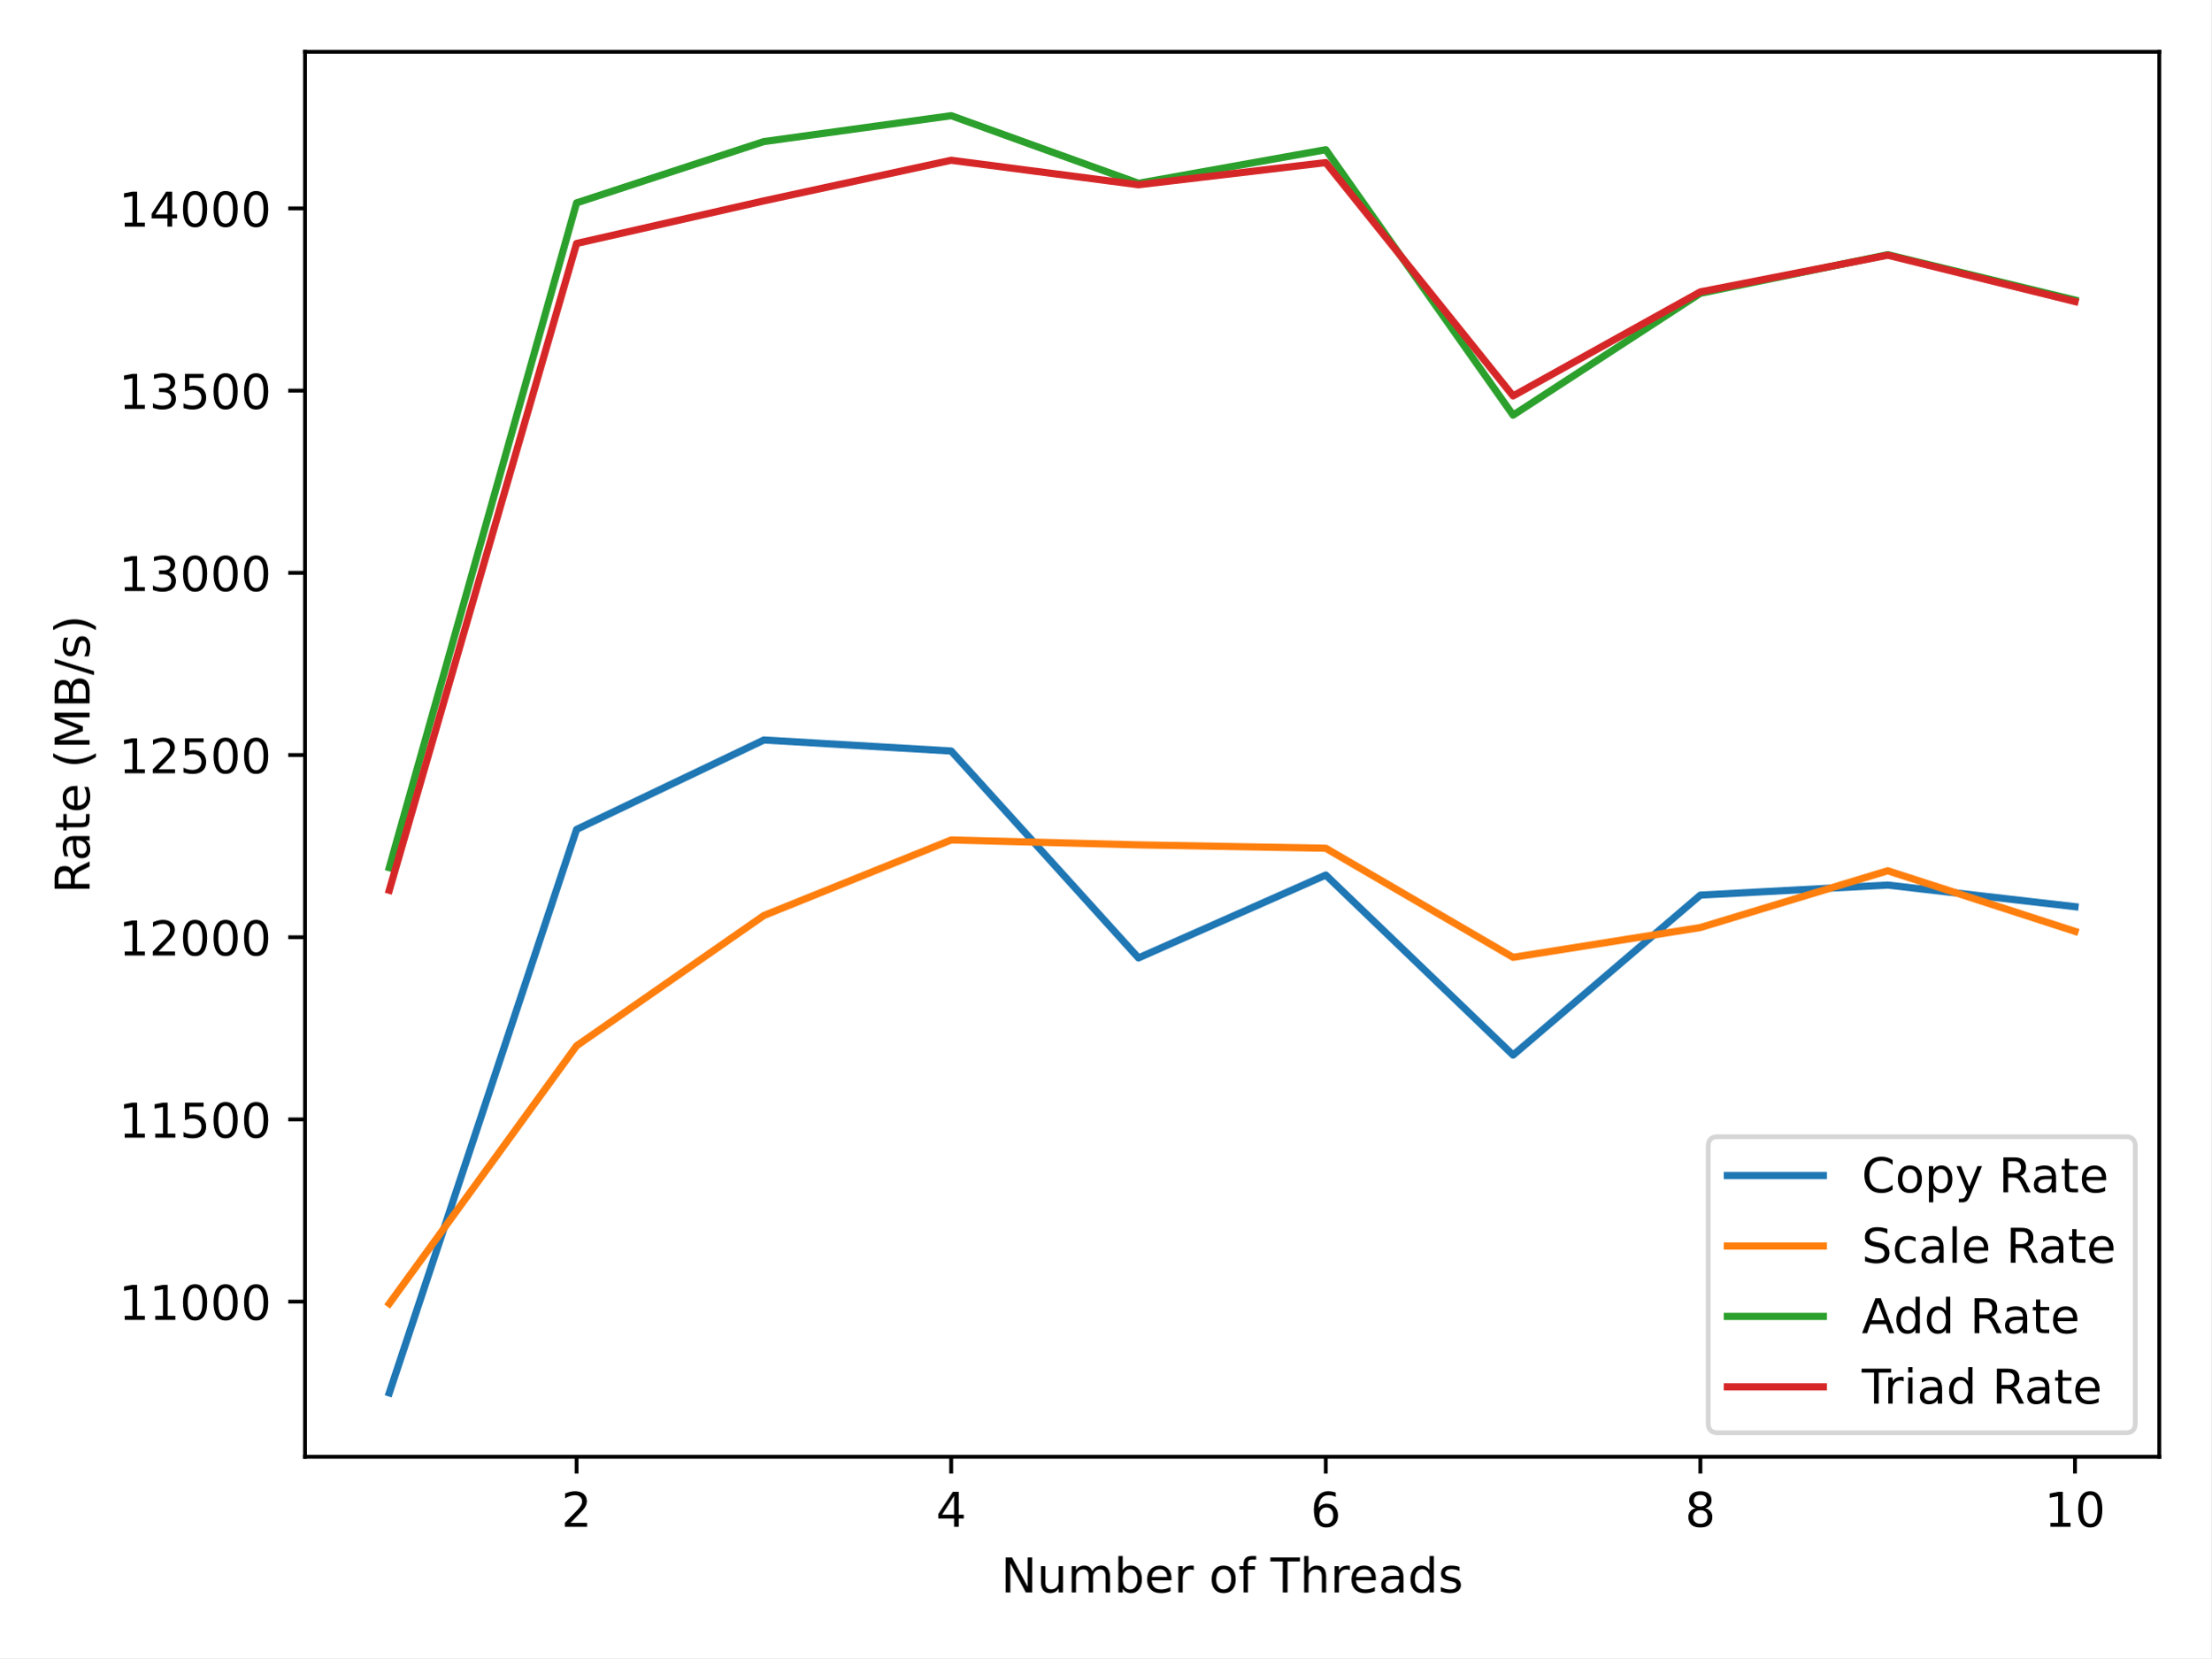
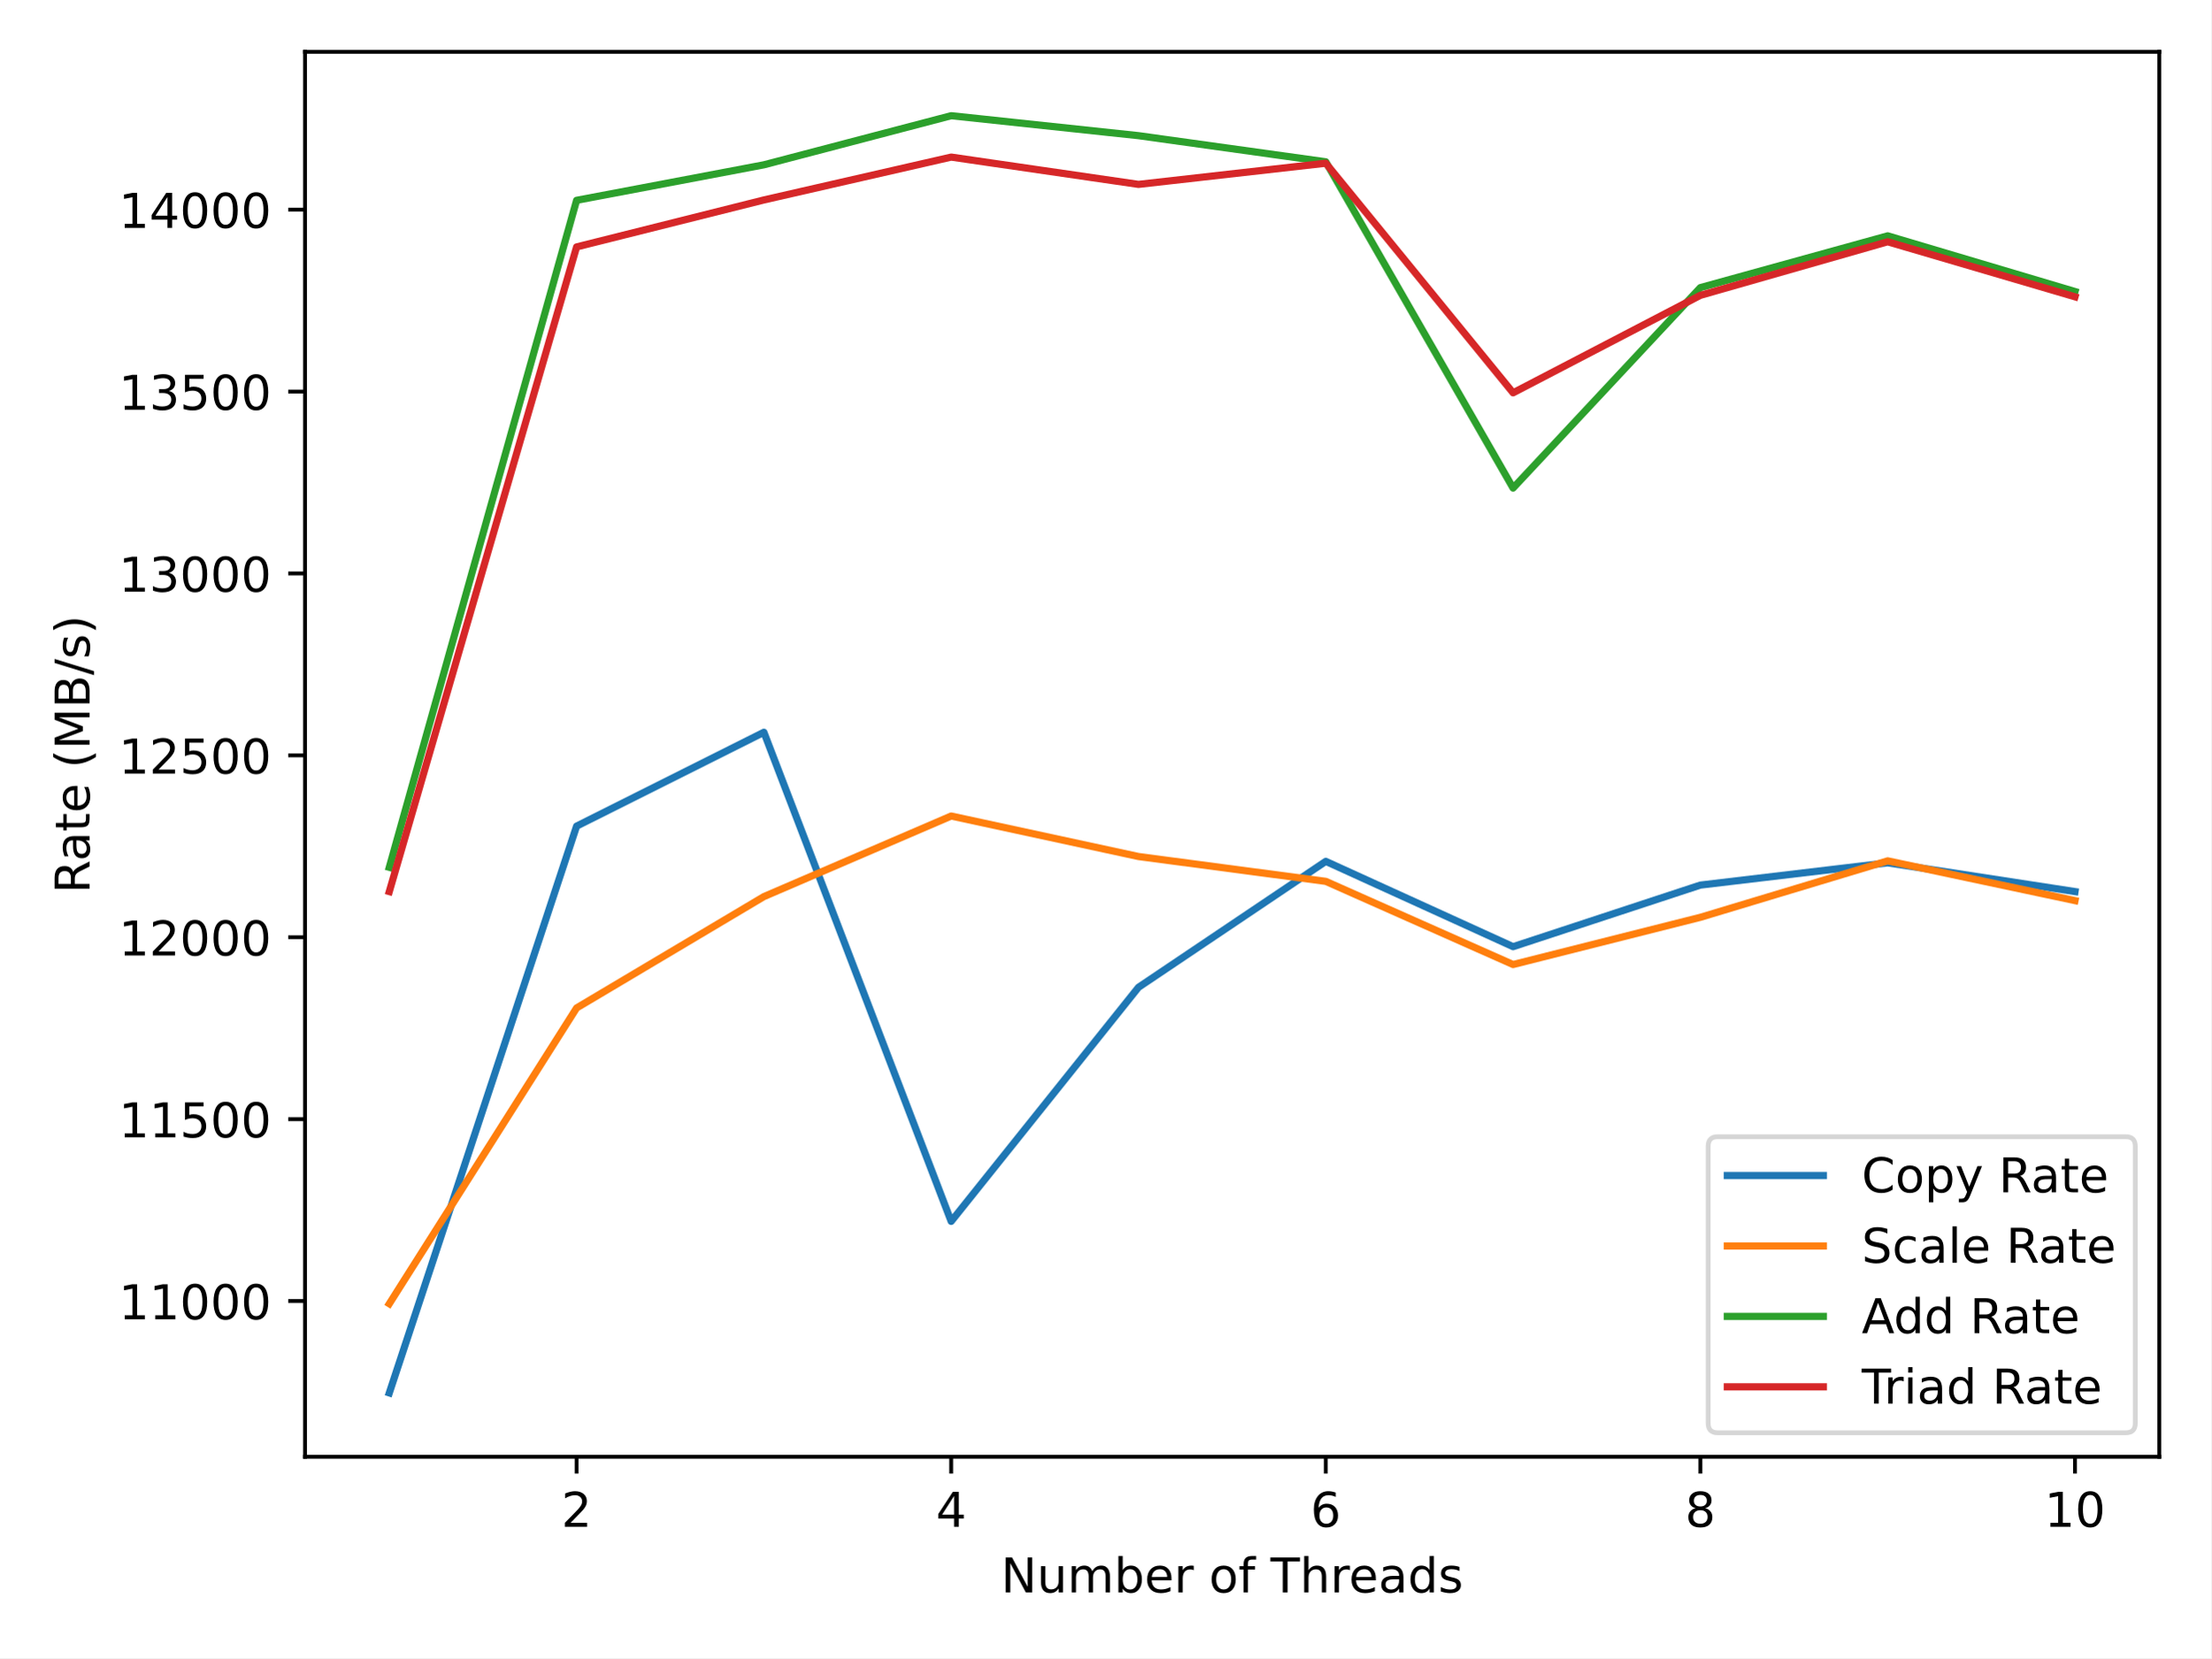
<svg xmlns="http://www.w3.org/2000/svg" xmlns:xlink="http://www.w3.org/1999/xlink" height="345.6pt" version="1.1" viewBox="0 0 460.8 345.6" width="460.8pt">
  <defs>
    <style type="text/css">*{stroke-linecap:butt;stroke-linejoin:round;}</style>
  </defs>
  <g id="figure_1">
    <g id="patch_1">
      <path d="M 0 345.6  L 460.8 345.6  L 460.8 0  L 0 0  z " style="fill:#ffffff;" />
    </g>
    <g id="axes_1">
      <g id="patch_2">
        <path d="M 63.56 303.64  L 450 303.64  L 450 10.8  L 63.56 10.8  z " style="fill:#ffffff;" />
      </g>
      <g id="matplotlib.axis_1">
        <g id="xtick_1">
          <g id="line2d_1">
            <defs>
-               <path d="M 0 0  L 0 3.5  " id="m189553df9e" style="stroke:#000000;stroke-width:0.8;" />
-             </defs>
-             <g>
-               <use style="stroke:#000000;stroke-width:0.8;" x="120.16" xlink:href="#m189553df9e" y="303.64" />
+               <path d="M 0 0  L 0 3.5  " id="m6b22c975a7" style="stroke:#000000;stroke-width:0.8;" />
+             </defs>
+             <g>
+               <use style="stroke:#000000;stroke-width:0.8;" x="120.16" xlink:href="#m6b22c975a7" y="303.64" />
            </g>
          </g>
          <g id="text_1">
            <g transform="translate(116.9785 318.2384)scale(0.1 -0.1)">
              <defs>
                <path d="M 19.188 8.297  L 53.609 8.297  L 53.609 0  L 7.328 0  L 7.328 8.297  Q 12.938 14.109 22.625 23.891  Q 32.328 33.688 34.812 36.531  Q 39.547 41.844 41.422 45.531  Q 43.312 49.219 43.312 52.781  Q 43.312 58.594 39.234 62.25  Q 35.156 65.922 28.609 65.922  Q 23.969 65.922 18.812 64.312  Q 13.672 62.703 7.812 59.422  L 7.812 69.391  Q 13.766 71.781 18.938 73  Q 24.125 74.219 28.422 74.219  Q 39.75 74.219 46.484 68.547  Q 53.219 62.891 53.219 53.422  Q 53.219 48.922 51.531 44.891  Q 49.859 40.875 45.406 35.406  Q 44.188 33.984 37.641 27.219  Q 31.109 20.453 19.188 8.297  z " id="DejaVuSans-50" />
              </defs>
              <use xlink:href="#DejaVuSans-50" />
            </g>
          </g>
        </g>
        <g id="xtick_2">
          <g id="line2d_2">
            <g>
-               <use style="stroke:#000000;stroke-width:0.8;" x="198.228" xlink:href="#m189553df9e" y="303.64" />
+               <use style="stroke:#000000;stroke-width:0.8;" x="198.228" xlink:href="#m6b22c975a7" y="303.64" />
            </g>
          </g>
          <g id="text_2">
            <g transform="translate(195.0472 318.2384)scale(0.1 -0.1)">
              <defs>
                <path d="M 37.797 64.312  L 12.891 25.391  L 37.797 25.391  z M 35.203 72.906  L 47.609 72.906  L 47.609 25.391  L 58.016 25.391  L 58.016 17.188  L 47.609 17.188  L 47.609 0  L 37.797 0  L 37.797 17.188  L 4.891 17.188  L 4.891 26.703  z " id="DejaVuSans-52" />
              </defs>
              <use xlink:href="#DejaVuSans-52" />
            </g>
          </g>
        </g>
        <g id="xtick_3">
          <g id="line2d_3">
            <g>
-               <use style="stroke:#000000;stroke-width:0.8;" x="276.297" xlink:href="#m189553df9e" y="303.64" />
+               <use style="stroke:#000000;stroke-width:0.8;" x="276.297" xlink:href="#m6b22c975a7" y="303.64" />
            </g>
          </g>
          <g id="text_3">
            <g transform="translate(273.1159 318.2384)scale(0.1 -0.1)">
              <defs>
                <path d="M 33.016 40.375  Q 26.375 40.375 22.484 35.828  Q 18.609 31.297 18.609 23.391  Q 18.609 15.531 22.484 10.953  Q 26.375 6.391 33.016 6.391  Q 39.656 6.391 43.531 10.953  Q 47.406 15.531 47.406 23.391  Q 47.406 31.297 43.531 35.828  Q 39.656 40.375 33.016 40.375  z M 52.594 71.297  L 52.594 62.312  Q 48.875 64.062 45.094 64.984  Q 41.312 65.922 37.594 65.922  Q 27.828 65.922 22.672 59.328  Q 17.531 52.734 16.797 39.406  Q 19.672 43.656 24.016 45.922  Q 28.375 48.188 33.594 48.188  Q 44.578 48.188 50.953 41.516  Q 57.328 34.859 57.328 23.391  Q 57.328 12.156 50.688 5.359  Q 44.047 -1.422 33.016 -1.422  Q 20.359 -1.422 13.672 8.266  Q 6.984 17.969 6.984 36.375  Q 6.984 53.656 15.188 63.938  Q 23.391 74.219 37.203 74.219  Q 40.922 74.219 44.703 73.484  Q 48.484 72.75 52.594 71.297  z " id="DejaVuSans-54" />
              </defs>
              <use xlink:href="#DejaVuSans-54" />
            </g>
          </g>
        </g>
        <g id="xtick_4">
          <g id="line2d_4">
            <g>
-               <use style="stroke:#000000;stroke-width:0.8;" x="354.366" xlink:href="#m189553df9e" y="303.64" />
+               <use style="stroke:#000000;stroke-width:0.8;" x="354.366" xlink:href="#m6b22c975a7" y="303.64" />
            </g>
          </g>
          <g id="text_4">
            <g transform="translate(351.1846 318.2384)scale(0.1 -0.1)">
              <defs>
                <path d="M 31.781 34.625  Q 24.75 34.625 20.719 30.859  Q 16.703 27.094 16.703 20.516  Q 16.703 13.922 20.719 10.156  Q 24.75 6.391 31.781 6.391  Q 38.812 6.391 42.859 10.172  Q 46.922 13.969 46.922 20.516  Q 46.922 27.094 42.891 30.859  Q 38.875 34.625 31.781 34.625  z M 21.922 38.812  Q 15.578 40.375 12.031 44.719  Q 8.5 49.078 8.5 55.328  Q 8.5 64.062 14.719 69.141  Q 20.953 74.219 31.781 74.219  Q 42.672 74.219 48.875 69.141  Q 55.078 64.062 55.078 55.328  Q 55.078 49.078 51.531 44.719  Q 48 40.375 41.703 38.812  Q 48.828 37.156 52.797 32.312  Q 56.781 27.484 56.781 20.516  Q 56.781 9.906 50.312 4.234  Q 43.844 -1.422 31.781 -1.422  Q 19.734 -1.422 13.25 4.234  Q 6.781 9.906 6.781 20.516  Q 6.781 27.484 10.781 32.312  Q 14.797 37.156 21.922 38.812  z M 18.312 54.391  Q 18.312 48.734 21.844 45.562  Q 25.391 42.391 31.781 42.391  Q 38.141 42.391 41.719 45.562  Q 45.312 48.734 45.312 54.391  Q 45.312 60.062 41.719 63.234  Q 38.141 66.406 31.781 66.406  Q 25.391 66.406 21.844 63.234  Q 18.312 60.062 18.312 54.391  z " id="DejaVuSans-56" />
              </defs>
              <use xlink:href="#DejaVuSans-56" />
            </g>
          </g>
        </g>
        <g id="xtick_5">
          <g id="line2d_5">
            <g>
-               <use style="stroke:#000000;stroke-width:0.8;" x="432.435" xlink:href="#m189553df9e" y="303.64" />
+               <use style="stroke:#000000;stroke-width:0.8;" x="432.435" xlink:href="#m6b22c975a7" y="303.64" />
            </g>
          </g>
          <g id="text_5">
            <g transform="translate(426.072 318.2384)scale(0.1 -0.1)">
              <defs>
                <path d="M 12.406 8.297  L 28.516 8.297  L 28.516 63.922  L 10.984 60.406  L 10.984 69.391  L 28.422 72.906  L 38.281 72.906  L 38.281 8.297  L 54.391 8.297  L 54.391 0  L 12.406 0  z " id="DejaVuSans-49" />
                <path d="M 31.781 66.406  Q 24.172 66.406 20.328 58.906  Q 16.5 51.422 16.5 36.375  Q 16.5 21.391 20.328 13.891  Q 24.172 6.391 31.781 6.391  Q 39.453 6.391 43.281 13.891  Q 47.125 21.391 47.125 36.375  Q 47.125 51.422 43.281 58.906  Q 39.453 66.406 31.781 66.406  z M 31.781 74.219  Q 44.047 74.219 50.516 64.516  Q 56.984 54.828 56.984 36.375  Q 56.984 17.969 50.516 8.266  Q 44.047 -1.422 31.781 -1.422  Q 19.531 -1.422 13.062 8.266  Q 6.594 17.969 6.594 36.375  Q 6.594 54.828 13.062 64.516  Q 19.531 74.219 31.781 74.219  z " id="DejaVuSans-48" />
              </defs>
              <use xlink:href="#DejaVuSans-49" />
              <use x="63.623" xlink:href="#DejaVuSans-48" />
            </g>
          </g>
        </g>
        <g id="text_6">
          <g transform="translate(208.6113 331.9166)scale(0.1 -0.1)">
            <defs>
              <path d="M 9.812 72.906  L 23.094 72.906  L 55.422 11.922  L 55.422 72.906  L 64.984 72.906  L 64.984 0  L 51.703 0  L 19.391 60.984  L 19.391 0  L 9.812 0  z " id="DejaVuSans-78" />
              <path d="M 8.5 21.578  L 8.5 54.688  L 17.484 54.688  L 17.484 21.922  Q 17.484 14.156 20.5 10.266  Q 23.531 6.391 29.594 6.391  Q 36.859 6.391 41.078 11.031  Q 45.312 15.672 45.312 23.688  L 45.312 54.688  L 54.297 54.688  L 54.297 0  L 45.312 0  L 45.312 8.406  Q 42.047 3.422 37.719 1  Q 33.406 -1.422 27.688 -1.422  Q 18.266 -1.422 13.375 4.438  Q 8.5 10.297 8.5 21.578  z M 31.109 56  z " id="DejaVuSans-117" />
              <path d="M 52 44.188  Q 55.375 50.25 60.062 53.125  Q 64.75 56 71.094 56  Q 79.641 56 84.281 50.016  Q 88.922 44.047 88.922 33.016  L 88.922 0  L 79.891 0  L 79.891 32.719  Q 79.891 40.578 77.094 44.375  Q 74.312 48.188 68.609 48.188  Q 61.625 48.188 57.562 43.547  Q 53.516 38.922 53.516 30.906  L 53.516 0  L 44.484 0  L 44.484 32.719  Q 44.484 40.625 41.703 44.406  Q 38.922 48.188 33.109 48.188  Q 26.219 48.188 22.156 43.531  Q 18.109 38.875 18.109 30.906  L 18.109 0  L 9.078 0  L 9.078 54.688  L 18.109 54.688  L 18.109 46.188  Q 21.188 51.219 25.484 53.609  Q 29.781 56 35.688 56  Q 41.656 56 45.828 52.969  Q 50 49.953 52 44.188  z " id="DejaVuSans-109" />
              <path d="M 48.688 27.297  Q 48.688 37.203 44.609 42.844  Q 40.531 48.484 33.406 48.484  Q 26.266 48.484 22.188 42.844  Q 18.109 37.203 18.109 27.297  Q 18.109 17.391 22.188 11.75  Q 26.266 6.109 33.406 6.109  Q 40.531 6.109 44.609 11.75  Q 48.688 17.391 48.688 27.297  z M 18.109 46.391  Q 20.953 51.266 25.266 53.625  Q 29.594 56 35.594 56  Q 45.562 56 51.781 48.094  Q 58.016 40.188 58.016 27.297  Q 58.016 14.406 51.781 6.484  Q 45.562 -1.422 35.594 -1.422  Q 29.594 -1.422 25.266 0.953  Q 20.953 3.328 18.109 8.203  L 18.109 0  L 9.078 0  L 9.078 75.984  L 18.109 75.984  z " id="DejaVuSans-98" />
              <path d="M 56.203 29.594  L 56.203 25.203  L 14.891 25.203  Q 15.484 15.922 20.484 11.062  Q 25.484 6.203 34.422 6.203  Q 39.594 6.203 44.453 7.469  Q 49.312 8.734 54.109 11.281  L 54.109 2.781  Q 49.266 0.734 44.188 -0.344  Q 39.109 -1.422 33.891 -1.422  Q 20.797 -1.422 13.156 6.188  Q 5.516 13.812 5.516 26.812  Q 5.516 40.234 12.766 48.109  Q 20.016 56 32.328 56  Q 43.359 56 49.781 48.891  Q 56.203 41.797 56.203 29.594  z M 47.219 32.234  Q 47.125 39.594 43.094 43.984  Q 39.062 48.391 32.422 48.391  Q 24.906 48.391 20.391 44.141  Q 15.875 39.891 15.188 32.172  z " id="DejaVuSans-101" />
              <path d="M 41.109 46.297  Q 39.594 47.172 37.812 47.578  Q 36.031 48 33.891 48  Q 26.266 48 22.188 43.047  Q 18.109 38.094 18.109 28.812  L 18.109 0  L 9.078 0  L 9.078 54.688  L 18.109 54.688  L 18.109 46.188  Q 20.953 51.172 25.484 53.578  Q 30.031 56 36.531 56  Q 37.453 56 38.578 55.875  Q 39.703 55.766 41.062 55.516  z " id="DejaVuSans-114" />
              <path id="DejaVuSans-32" />
              <path d="M 30.609 48.391  Q 23.391 48.391 19.188 42.75  Q 14.984 37.109 14.984 27.297  Q 14.984 17.484 19.156 11.844  Q 23.344 6.203 30.609 6.203  Q 37.797 6.203 41.984 11.859  Q 46.188 17.531 46.188 27.297  Q 46.188 37.016 41.984 42.703  Q 37.797 48.391 30.609 48.391  z M 30.609 56  Q 42.328 56 49.016 48.375  Q 55.719 40.766 55.719 27.297  Q 55.719 13.875 49.016 6.219  Q 42.328 -1.422 30.609 -1.422  Q 18.844 -1.422 12.172 6.219  Q 5.516 13.875 5.516 27.297  Q 5.516 40.766 12.172 48.375  Q 18.844 56 30.609 56  z " id="DejaVuSans-111" />
              <path d="M 37.109 75.984  L 37.109 68.5  L 28.516 68.5  Q 23.688 68.5 21.797 66.547  Q 19.922 64.594 19.922 59.516  L 19.922 54.688  L 34.719 54.688  L 34.719 47.703  L 19.922 47.703  L 19.922 0  L 10.891 0  L 10.891 47.703  L 2.297 47.703  L 2.297 54.688  L 10.891 54.688  L 10.891 58.5  Q 10.891 67.625 15.141 71.797  Q 19.391 75.984 28.609 75.984  z " id="DejaVuSans-102" />
              <path d="M -0.297 72.906  L 61.375 72.906  L 61.375 64.594  L 35.5 64.594  L 35.5 0  L 25.594 0  L 25.594 64.594  L -0.297 64.594  z " id="DejaVuSans-84" />
              <path d="M 54.891 33.016  L 54.891 0  L 45.906 0  L 45.906 32.719  Q 45.906 40.484 42.875 44.328  Q 39.844 48.188 33.797 48.188  Q 26.516 48.188 22.312 43.547  Q 18.109 38.922 18.109 30.906  L 18.109 0  L 9.078 0  L 9.078 75.984  L 18.109 75.984  L 18.109 46.188  Q 21.344 51.125 25.703 53.562  Q 30.078 56 35.797 56  Q 45.219 56 50.047 50.172  Q 54.891 44.344 54.891 33.016  z " id="DejaVuSans-104" />
              <path d="M 34.281 27.484  Q 23.391 27.484 19.188 25  Q 14.984 22.516 14.984 16.5  Q 14.984 11.719 18.141 8.906  Q 21.297 6.109 26.703 6.109  Q 34.188 6.109 38.703 11.406  Q 43.219 16.703 43.219 25.484  L 43.219 27.484  z M 52.203 31.203  L 52.203 0  L 43.219 0  L 43.219 8.297  Q 40.141 3.328 35.547 0.953  Q 30.953 -1.422 24.312 -1.422  Q 15.922 -1.422 10.953 3.297  Q 6 8.016 6 15.922  Q 6 25.141 12.172 29.828  Q 18.359 34.516 30.609 34.516  L 43.219 34.516  L 43.219 35.406  Q 43.219 41.609 39.141 45  Q 35.062 48.391 27.688 48.391  Q 23 48.391 18.547 47.266  Q 14.109 46.141 10.016 43.891  L 10.016 52.203  Q 14.938 54.109 19.578 55.047  Q 24.219 56 28.609 56  Q 40.484 56 46.344 49.844  Q 52.203 43.703 52.203 31.203  z " id="DejaVuSans-97" />
              <path d="M 45.406 46.391  L 45.406 75.984  L 54.391 75.984  L 54.391 0  L 45.406 0  L 45.406 8.203  Q 42.578 3.328 38.25 0.953  Q 33.938 -1.422 27.875 -1.422  Q 17.969 -1.422 11.734 6.484  Q 5.516 14.406 5.516 27.297  Q 5.516 40.188 11.734 48.094  Q 17.969 56 27.875 56  Q 33.938 56 38.25 53.625  Q 42.578 51.266 45.406 46.391  z M 14.797 27.297  Q 14.797 17.391 18.875 11.75  Q 22.953 6.109 30.078 6.109  Q 37.203 6.109 41.297 11.75  Q 45.406 17.391 45.406 27.297  Q 45.406 37.203 41.297 42.844  Q 37.203 48.484 30.078 48.484  Q 22.953 48.484 18.875 42.844  Q 14.797 37.203 14.797 27.297  z " id="DejaVuSans-100" />
              <path d="M 44.281 53.078  L 44.281 44.578  Q 40.484 46.531 36.375 47.5  Q 32.281 48.484 27.875 48.484  Q 21.188 48.484 17.844 46.438  Q 14.5 44.391 14.5 40.281  Q 14.5 37.156 16.891 35.375  Q 19.281 33.594 26.516 31.984  L 29.594 31.297  Q 39.156 29.25 43.188 25.516  Q 47.219 21.781 47.219 15.094  Q 47.219 7.469 41.188 3.016  Q 35.156 -1.422 24.609 -1.422  Q 20.219 -1.422 15.453 -0.562  Q 10.688 0.297 5.422 2  L 5.422 11.281  Q 10.406 8.688 15.234 7.391  Q 20.062 6.109 24.812 6.109  Q 31.156 6.109 34.562 8.281  Q 37.984 10.453 37.984 14.406  Q 37.984 18.062 35.516 20.016  Q 33.062 21.969 24.703 23.781  L 21.578 24.516  Q 13.234 26.266 9.516 29.906  Q 5.812 33.547 5.812 39.891  Q 5.812 47.609 11.281 51.797  Q 16.75 56 26.812 56  Q 31.781 56 36.172 55.266  Q 40.578 54.547 44.281 53.078  z " id="DejaVuSans-115" />
            </defs>
            <use xlink:href="#DejaVuSans-78" />
            <use x="74.805" xlink:href="#DejaVuSans-117" />
            <use x="138.184" xlink:href="#DejaVuSans-109" />
            <use x="235.596" xlink:href="#DejaVuSans-98" />
            <use x="299.072" xlink:href="#DejaVuSans-101" />
            <use x="360.596" xlink:href="#DejaVuSans-114" />
            <use x="401.709" xlink:href="#DejaVuSans-32" />
            <use x="433.496" xlink:href="#DejaVuSans-111" />
            <use x="494.678" xlink:href="#DejaVuSans-102" />
            <use x="529.883" xlink:href="#DejaVuSans-32" />
            <use x="561.67" xlink:href="#DejaVuSans-84" />
            <use x="622.754" xlink:href="#DejaVuSans-104" />
            <use x="686.133" xlink:href="#DejaVuSans-114" />
            <use x="724.996" xlink:href="#DejaVuSans-101" />
            <use x="786.52" xlink:href="#DejaVuSans-97" />
            <use x="847.799" xlink:href="#DejaVuSans-100" />
            <use x="911.275" xlink:href="#DejaVuSans-115" />
          </g>
        </g>
      </g>
      <g id="matplotlib.axis_2">
        <g id="ytick_1">
          <g id="line2d_6">
            <defs>
-               <path d="M 0 0  L -3.5 0  " id="m381294ab21" style="stroke:#000000;stroke-width:0.8;" />
-             </defs>
-             <g>
-               <use style="stroke:#000000;stroke-width:0.8;" x="63.56" xlink:href="#m381294ab21" y="271.302" />
+               <path d="M 0 0  L -3.5 0  " id="mb261fc48c9" style="stroke:#000000;stroke-width:0.8;" />
+             </defs>
+             <g>
+               <use style="stroke:#000000;stroke-width:0.8;" x="63.56" xlink:href="#mb261fc48c9" y="271.182" />
            </g>
          </g>
          <g id="text_7">
-             <g transform="translate(24.7475 275.1013)scale(0.1 -0.1)">
+             <g transform="translate(24.7475 274.9811)scale(0.1 -0.1)">
              <use xlink:href="#DejaVuSans-49" />
              <use x="63.623" xlink:href="#DejaVuSans-49" />
              <use x="127.246" xlink:href="#DejaVuSans-48" />
              <use x="190.869" xlink:href="#DejaVuSans-48" />
              <use x="254.492" xlink:href="#DejaVuSans-48" />
            </g>
          </g>
        </g>
        <g id="ytick_2">
          <g id="line2d_7">
            <g>
-               <use style="stroke:#000000;stroke-width:0.8;" x="63.56" xlink:href="#m381294ab21" y="233.324" />
+               <use style="stroke:#000000;stroke-width:0.8;" x="63.56" xlink:href="#mb261fc48c9" y="233.267" />
            </g>
          </g>
          <g id="text_8">
-             <g transform="translate(24.7475 237.1233)scale(0.1 -0.1)">
+             <g transform="translate(24.7475 237.0658)scale(0.1 -0.1)">
              <defs>
                <path d="M 10.797 72.906  L 49.516 72.906  L 49.516 64.594  L 19.828 64.594  L 19.828 46.734  Q 21.969 47.469 24.109 47.828  Q 26.266 48.188 28.422 48.188  Q 40.625 48.188 47.75 41.5  Q 54.891 34.812 54.891 23.391  Q 54.891 11.625 47.562 5.094  Q 40.234 -1.422 26.906 -1.422  Q 22.312 -1.422 17.547 -0.641  Q 12.797 0.141 7.719 1.703  L 7.719 11.625  Q 12.109 9.234 16.797 8.062  Q 21.484 6.891 26.703 6.891  Q 35.156 6.891 40.078 11.328  Q 45.016 15.766 45.016 23.391  Q 45.016 31 40.078 35.438  Q 35.156 39.891 26.703 39.891  Q 22.75 39.891 18.812 39.016  Q 14.891 38.141 10.797 36.281  z " id="DejaVuSans-53" />
              </defs>
              <use xlink:href="#DejaVuSans-49" />
              <use x="63.623" xlink:href="#DejaVuSans-49" />
              <use x="127.246" xlink:href="#DejaVuSans-53" />
              <use x="190.869" xlink:href="#DejaVuSans-48" />
              <use x="254.492" xlink:href="#DejaVuSans-48" />
            </g>
          </g>
        </g>
        <g id="ytick_3">
          <g id="line2d_8">
            <g>
-               <use style="stroke:#000000;stroke-width:0.8;" x="63.56" xlink:href="#m381294ab21" y="195.346" />
+               <use style="stroke:#000000;stroke-width:0.8;" x="63.56" xlink:href="#mb261fc48c9" y="195.351" />
            </g>
          </g>
          <g id="text_9">
-             <g transform="translate(24.7475 199.1453)scale(0.1 -0.1)">
+             <g transform="translate(24.7475 199.1506)scale(0.1 -0.1)">
              <use xlink:href="#DejaVuSans-49" />
              <use x="63.623" xlink:href="#DejaVuSans-50" />
              <use x="127.246" xlink:href="#DejaVuSans-48" />
              <use x="190.869" xlink:href="#DejaVuSans-48" />
              <use x="254.492" xlink:href="#DejaVuSans-48" />
            </g>
          </g>
        </g>
        <g id="ytick_4">
          <g id="line2d_9">
            <g>
-               <use style="stroke:#000000;stroke-width:0.8;" x="63.56" xlink:href="#m381294ab21" y="157.368" />
+               <use style="stroke:#000000;stroke-width:0.8;" x="63.56" xlink:href="#mb261fc48c9" y="157.436" />
            </g>
          </g>
          <g id="text_10">
-             <g transform="translate(24.7475 161.1673)scale(0.1 -0.1)">
+             <g transform="translate(24.7475 161.2353)scale(0.1 -0.1)">
              <use xlink:href="#DejaVuSans-49" />
              <use x="63.623" xlink:href="#DejaVuSans-50" />
              <use x="127.246" xlink:href="#DejaVuSans-53" />
              <use x="190.869" xlink:href="#DejaVuSans-48" />
              <use x="254.492" xlink:href="#DejaVuSans-48" />
            </g>
          </g>
        </g>
        <g id="ytick_5">
          <g id="line2d_10">
            <g>
-               <use style="stroke:#000000;stroke-width:0.8;" x="63.56" xlink:href="#m381294ab21" y="119.39" />
+               <use style="stroke:#000000;stroke-width:0.8;" x="63.56" xlink:href="#mb261fc48c9" y="119.521" />
            </g>
          </g>
          <g id="text_11">
-             <g transform="translate(24.7475 123.1893)scale(0.1 -0.1)">
+             <g transform="translate(24.7475 123.3201)scale(0.1 -0.1)">
              <defs>
                <path d="M 40.578 39.312  Q 47.656 37.797 51.625 33  Q 55.609 28.219 55.609 21.188  Q 55.609 10.406 48.188 4.484  Q 40.766 -1.422 27.094 -1.422  Q 22.516 -1.422 17.656 -0.516  Q 12.797 0.391 7.625 2.203  L 7.625 11.719  Q 11.719 9.328 16.594 8.109  Q 21.484 6.891 26.812 6.891  Q 36.078 6.891 40.938 10.547  Q 45.797 14.203 45.797 21.188  Q 45.797 27.641 41.281 31.266  Q 36.766 34.906 28.719 34.906  L 20.219 34.906  L 20.219 43.016  L 29.109 43.016  Q 36.375 43.016 40.234 45.922  Q 44.094 48.828 44.094 54.297  Q 44.094 59.906 40.109 62.906  Q 36.141 65.922 28.719 65.922  Q 24.656 65.922 20.016 65.031  Q 15.375 64.156 9.812 62.312  L 9.812 71.094  Q 15.438 72.656 20.344 73.438  Q 25.25 74.219 29.594 74.219  Q 40.828 74.219 47.359 69.109  Q 53.906 64.016 53.906 55.328  Q 53.906 49.266 50.438 45.094  Q 46.969 40.922 40.578 39.312  z " id="DejaVuSans-51" />
              </defs>
              <use xlink:href="#DejaVuSans-49" />
              <use x="63.623" xlink:href="#DejaVuSans-51" />
              <use x="127.246" xlink:href="#DejaVuSans-48" />
              <use x="190.869" xlink:href="#DejaVuSans-48" />
              <use x="254.492" xlink:href="#DejaVuSans-48" />
            </g>
          </g>
        </g>
        <g id="ytick_6">
          <g id="line2d_11">
            <g>
-               <use style="stroke:#000000;stroke-width:0.8;" x="63.56" xlink:href="#m381294ab21" y="81.412" />
+               <use style="stroke:#000000;stroke-width:0.8;" x="63.56" xlink:href="#mb261fc48c9" y="81.606" />
            </g>
          </g>
          <g id="text_12">
-             <g transform="translate(24.7475 85.21133)scale(0.1 -0.1)">
+             <g transform="translate(24.7475 85.40482)scale(0.1 -0.1)">
              <use xlink:href="#DejaVuSans-49" />
              <use x="63.623" xlink:href="#DejaVuSans-51" />
              <use x="127.246" xlink:href="#DejaVuSans-53" />
              <use x="190.869" xlink:href="#DejaVuSans-48" />
              <use x="254.492" xlink:href="#DejaVuSans-48" />
            </g>
          </g>
        </g>
        <g id="ytick_7">
          <g id="line2d_12">
            <g>
-               <use style="stroke:#000000;stroke-width:0.8;" x="63.56" xlink:href="#m381294ab21" y="43.434" />
+               <use style="stroke:#000000;stroke-width:0.8;" x="63.56" xlink:href="#mb261fc48c9" y="43.69" />
            </g>
          </g>
          <g id="text_13">
-             <g transform="translate(24.7475 47.23333)scale(0.1 -0.1)">
+             <g transform="translate(24.7475 47.48957)scale(0.1 -0.1)">
              <use xlink:href="#DejaVuSans-49" />
              <use x="63.623" xlink:href="#DejaVuSans-52" />
              <use x="127.246" xlink:href="#DejaVuSans-48" />
              <use x="190.869" xlink:href="#DejaVuSans-48" />
              <use x="254.492" xlink:href="#DejaVuSans-48" />
            </g>
          </g>
        </g>
        <g id="text_14">
          <g transform="translate(18.66781 186.2067)rotate(-90)scale(0.1 -0.1)">
            <defs>
              <path d="M 44.391 34.188  Q 47.562 33.109 50.562 29.594  Q 53.562 26.078 56.594 19.922  L 66.609 0  L 56 0  L 46.688 18.703  Q 43.062 26.031 39.672 28.422  Q 36.281 30.812 30.422 30.812  L 19.672 30.812  L 19.672 0  L 9.812 0  L 9.812 72.906  L 32.078 72.906  Q 44.578 72.906 50.734 67.672  Q 56.891 62.453 56.891 51.906  Q 56.891 45.016 53.688 40.469  Q 50.484 35.938 44.391 34.188  z M 19.672 64.797  L 19.672 38.922  L 32.078 38.922  Q 39.203 38.922 42.844 42.219  Q 46.484 45.516 46.484 51.906  Q 46.484 58.297 42.844 61.547  Q 39.203 64.797 32.078 64.797  z " id="DejaVuSans-82" />
              <path d="M 18.312 70.219  L 18.312 54.688  L 36.812 54.688  L 36.812 47.703  L 18.312 47.703  L 18.312 18.016  Q 18.312 11.328 20.141 9.422  Q 21.969 7.516 27.594 7.516  L 36.812 7.516  L 36.812 0  L 27.594 0  Q 17.188 0 13.234 3.875  Q 9.281 7.766 9.281 18.016  L 9.281 47.703  L 2.688 47.703  L 2.688 54.688  L 9.281 54.688  L 9.281 70.219  z " id="DejaVuSans-116" />
              <path d="M 31 75.875  Q 24.469 64.656 21.281 53.656  Q 18.109 42.672 18.109 31.391  Q 18.109 20.125 21.312 9.062  Q 24.516 -2 31 -13.188  L 23.188 -13.188  Q 15.875 -1.703 12.234 9.375  Q 8.594 20.453 8.594 31.391  Q 8.594 42.281 12.203 53.312  Q 15.828 64.359 23.188 75.875  z " id="DejaVuSans-40" />
              <path d="M 9.812 72.906  L 24.516 72.906  L 43.109 23.297  L 61.812 72.906  L 76.516 72.906  L 76.516 0  L 66.891 0  L 66.891 64.016  L 48.094 14.016  L 38.188 14.016  L 19.391 64.016  L 19.391 0  L 9.812 0  z " id="DejaVuSans-77" />
              <path d="M 19.672 34.812  L 19.672 8.109  L 35.5 8.109  Q 43.453 8.109 47.281 11.406  Q 51.125 14.703 51.125 21.484  Q 51.125 28.328 47.281 31.562  Q 43.453 34.812 35.5 34.812  z M 19.672 64.797  L 19.672 42.828  L 34.281 42.828  Q 41.5 42.828 45.031 45.531  Q 48.578 48.25 48.578 53.812  Q 48.578 59.328 45.031 62.062  Q 41.5 64.797 34.281 64.797  z M 9.812 72.906  L 35.016 72.906  Q 46.297 72.906 52.391 68.219  Q 58.5 63.531 58.5 54.891  Q 58.5 48.188 55.375 44.234  Q 52.25 40.281 46.188 39.312  Q 53.469 37.75 57.5 32.781  Q 61.531 27.828 61.531 20.406  Q 61.531 10.641 54.891 5.312  Q 48.25 0 35.984 0  L 9.812 0  z " id="DejaVuSans-66" />
              <path d="M 25.391 72.906  L 33.688 72.906  L 8.297 -9.281  L 0 -9.281  z " id="DejaVuSans-47" />
              <path d="M 8.016 75.875  L 15.828 75.875  Q 23.141 64.359 26.781 53.312  Q 30.422 42.281 30.422 31.391  Q 30.422 20.453 26.781 9.375  Q 23.141 -1.703 15.828 -13.188  L 8.016 -13.188  Q 14.5 -2 17.703 9.062  Q 20.906 20.125 20.906 31.391  Q 20.906 42.672 17.703 53.656  Q 14.5 64.656 8.016 75.875  z " id="DejaVuSans-41" />
            </defs>
            <use xlink:href="#DejaVuSans-82" />
            <use x="67.232" xlink:href="#DejaVuSans-97" />
            <use x="128.512" xlink:href="#DejaVuSans-116" />
            <use x="167.721" xlink:href="#DejaVuSans-101" />
            <use x="229.244" xlink:href="#DejaVuSans-32" />
            <use x="261.031" xlink:href="#DejaVuSans-40" />
            <use x="300.045" xlink:href="#DejaVuSans-77" />
            <use x="386.324" xlink:href="#DejaVuSans-66" />
            <use x="454.928" xlink:href="#DejaVuSans-47" />
            <use x="488.619" xlink:href="#DejaVuSans-115" />
            <use x="540.719" xlink:href="#DejaVuSans-41" />
          </g>
        </g>
      </g>
      <g id="line2d_13">
-         <path clip-path="url(#pc63aff8045)" d="M 81.125 290.329  L 120.16 172.878  L 159.194 154.239  L 198.228 156.533  L 237.263 199.66  L 276.297 182.388  L 315.332 219.91  L 354.366 186.566  L 393.4 184.477  L 432.435 188.981  " style="fill:none;stroke:#1f77b4;stroke-linecap:square;stroke-width:1.5;" />
+         <path clip-path="url(#p63533f4e5e)" d="M 81.125 290.329  L 120.16 172.193  L 159.194 152.628  L 198.228 254.575  L 237.263 205.786  L 276.297 179.533  L 315.332 197.315  L 354.366 184.477  L 393.4 179.844  L 432.435 185.835  " style="fill:none;stroke:#1f77b4;stroke-linecap:square;stroke-width:1.5;" />
      </g>
      <g id="line2d_14">
-         <path clip-path="url(#pc63aff8045)" d="M 81.125 271.712  L 120.16 217.973  L 159.194 190.819  L 198.228 175.073  L 237.263 176.099  L 276.297 176.798  L 315.332 199.539  L 354.366 193.326  L 393.4 181.492  L 432.435 194.123  " style="fill:none;stroke:#ff7f0e;stroke-linecap:square;stroke-width:1.5;" />
+         <path clip-path="url(#p63533f4e5e)" d="M 81.125 271.743  L 120.16 210.093  L 159.194 186.881  L 198.228 170.085  L 237.263 178.525  L 276.297 183.704  L 315.332 201.039  L 354.366 191.196  L 393.4 179.427  L 432.435 187.715  " style="fill:none;stroke:#ff7f0e;stroke-linecap:square;stroke-width:1.5;" />
      </g>
      <g id="line2d_15">
-         <path clip-path="url(#pc63aff8045)" d="M 81.125 180.846  L 120.16 42.28  L 159.194 29.504  L 198.228 24.111  L 237.263 38.193  L 276.297 31.198  L 315.332 86.524  L 354.366 61.124  L 393.4 53.081  L 432.435 62.529  " style="fill:none;stroke:#2ca02c;stroke-linecap:square;stroke-width:1.5;" />
+         <path clip-path="url(#p63533f4e5e)" d="M 81.125 180.777  L 120.16 41.749  L 159.194 34.348  L 198.228 24.111  L 237.263 28.274  L 276.297 33.719  L 315.332 101.723  L 354.366 59.941  L 393.4 49.15  L 432.435 60.76  " style="fill:none;stroke:#2ca02c;stroke-linecap:square;stroke-width:1.5;" />
      </g>
      <g id="line2d_16">
-         <path clip-path="url(#pc63aff8045)" d="M 81.125 185.555  L 120.16 50.741  L 159.194 41.862  L 198.228 33.4  L 237.263 38.505  L 276.297 33.886  L 315.332 82.521  L 354.366 60.828  L 393.4 53.187  L 432.435 62.848  " style="fill:none;stroke:#d62728;stroke-linecap:square;stroke-width:1.5;" />
+         <path clip-path="url(#p63533f4e5e)" d="M 81.125 185.835  L 120.16 51.463  L 159.194 41.673  L 198.228 32.74  L 237.263 38.428  L 276.297 34.014  L 315.332 81.871  L 354.366 61.548  L 393.4 50.386  L 432.435 61.859  " style="fill:none;stroke:#d62728;stroke-linecap:square;stroke-width:1.5;" />
      </g>
      <g id="patch_3">
        <path d="M 63.56 303.64  L 63.56 10.8  " style="fill:none;stroke:#000000;stroke-linecap:square;stroke-linejoin:miter;stroke-width:0.8;" />
      </g>
      <g id="patch_4">
        <path d="M 450 303.64  L 450 10.8  " style="fill:none;stroke:#000000;stroke-linecap:square;stroke-linejoin:miter;stroke-width:0.8;" />
      </g>
      <g id="patch_5">
        <path d="M 63.56 303.64  L 450 303.64  " style="fill:none;stroke:#000000;stroke-linecap:square;stroke-linejoin:miter;stroke-width:0.8;" />
      </g>
      <g id="patch_6">
        <path d="M 63.56 10.8  L 450 10.8  " style="fill:none;stroke:#000000;stroke-linecap:square;stroke-linejoin:miter;stroke-width:0.8;" />
      </g>
      <g id="legend_1">
        <g id="patch_7">
          <path d="M 357.991 298.64  L 443 298.64  Q 445 298.64 445 296.64  L 445 238.928  Q 445 236.928 443 236.928  L 357.991 236.928  Q 355.991 236.928 355.991 238.928  L 355.991 296.64  Q 355.991 298.64 357.991 298.64  z " style="fill:#ffffff;opacity:0.8;stroke:#cccccc;stroke-linejoin:miter;" />
        </g>
        <g id="line2d_17">
          <path d="M 359.991 245.026  L 379.991 245.026  " style="fill:none;stroke:#1f77b4;stroke-linecap:square;stroke-width:1.5;" />
        </g>
        <g id="line2d_18" />
        <g id="text_15">
          <g transform="translate(387.9906 248.5259)scale(0.1 -0.1)">
            <defs>
              <path d="M 64.406 67.281  L 64.406 56.891  Q 59.422 61.531 53.781 63.812  Q 48.141 66.109 41.797 66.109  Q 29.297 66.109 22.656 58.469  Q 16.016 50.828 16.016 36.375  Q 16.016 21.969 22.656 14.328  Q 29.297 6.688 41.797 6.688  Q 48.141 6.688 53.781 8.984  Q 59.422 11.281 64.406 15.922  L 64.406 5.609  Q 59.234 2.094 53.438 0.328  Q 47.656 -1.422 41.219 -1.422  Q 24.656 -1.422 15.125 8.703  Q 5.609 18.844 5.609 36.375  Q 5.609 53.953 15.125 64.078  Q 24.656 74.219 41.219 74.219  Q 47.75 74.219 53.531 72.484  Q 59.328 70.75 64.406 67.281  z " id="DejaVuSans-67" />
              <path d="M 18.109 8.203  L 18.109 -20.797  L 9.078 -20.797  L 9.078 54.688  L 18.109 54.688  L 18.109 46.391  Q 20.953 51.266 25.266 53.625  Q 29.594 56 35.594 56  Q 45.562 56 51.781 48.094  Q 58.016 40.188 58.016 27.297  Q 58.016 14.406 51.781 6.484  Q 45.562 -1.422 35.594 -1.422  Q 29.594 -1.422 25.266 0.953  Q 20.953 3.328 18.109 8.203  z M 48.688 27.297  Q 48.688 37.203 44.609 42.844  Q 40.531 48.484 33.406 48.484  Q 26.266 48.484 22.188 42.844  Q 18.109 37.203 18.109 27.297  Q 18.109 17.391 22.188 11.75  Q 26.266 6.109 33.406 6.109  Q 40.531 6.109 44.609 11.75  Q 48.688 17.391 48.688 27.297  z " id="DejaVuSans-112" />
              <path d="M 32.172 -5.078  Q 28.375 -14.844 24.75 -17.812  Q 21.141 -20.797 15.094 -20.797  L 7.906 -20.797  L 7.906 -13.281  L 13.188 -13.281  Q 16.891 -13.281 18.938 -11.516  Q 21 -9.766 23.484 -3.219  L 25.094 0.875  L 2.984 54.688  L 12.5 54.688  L 29.594 11.922  L 46.688 54.688  L 56.203 54.688  z " id="DejaVuSans-121" />
            </defs>
            <use xlink:href="#DejaVuSans-67" />
            <use x="69.824" xlink:href="#DejaVuSans-111" />
            <use x="131.006" xlink:href="#DejaVuSans-112" />
            <use x="194.482" xlink:href="#DejaVuSans-121" />
            <use x="253.662" xlink:href="#DejaVuSans-32" />
            <use x="285.449" xlink:href="#DejaVuSans-82" />
            <use x="352.682" xlink:href="#DejaVuSans-97" />
            <use x="413.961" xlink:href="#DejaVuSans-116" />
            <use x="453.17" xlink:href="#DejaVuSans-101" />
          </g>
        </g>
        <g id="line2d_19">
          <path d="M 359.991 259.704  L 379.991 259.704  " style="fill:none;stroke:#ff7f0e;stroke-linecap:square;stroke-width:1.5;" />
        </g>
        <g id="line2d_20" />
        <g id="text_16">
          <g transform="translate(387.9906 263.2041)scale(0.1 -0.1)">
            <defs>
              <path d="M 53.516 70.516  L 53.516 60.891  Q 47.906 63.578 42.922 64.891  Q 37.938 66.219 33.297 66.219  Q 25.25 66.219 20.875 63.094  Q 16.5 59.969 16.5 54.203  Q 16.5 49.359 19.406 46.891  Q 22.312 44.438 30.422 42.922  L 36.375 41.703  Q 47.406 39.594 52.656 34.297  Q 57.906 29 57.906 20.125  Q 57.906 9.516 50.797 4.047  Q 43.703 -1.422 29.984 -1.422  Q 24.812 -1.422 18.969 -0.25  Q 13.141 0.922 6.891 3.219  L 6.891 13.375  Q 12.891 10.016 18.656 8.297  Q 24.422 6.594 29.984 6.594  Q 38.422 6.594 43.016 9.906  Q 47.609 13.234 47.609 19.391  Q 47.609 24.75 44.312 27.781  Q 41.016 30.812 33.5 32.328  L 27.484 33.5  Q 16.453 35.688 11.516 40.375  Q 6.594 45.062 6.594 53.422  Q 6.594 63.094 13.406 68.656  Q 20.219 74.219 32.172 74.219  Q 37.312 74.219 42.625 73.281  Q 47.953 72.359 53.516 70.516  z " id="DejaVuSans-83" />
              <path d="M 48.781 52.594  L 48.781 44.188  Q 44.969 46.297 41.141 47.344  Q 37.312 48.391 33.406 48.391  Q 24.656 48.391 19.812 42.844  Q 14.984 37.312 14.984 27.297  Q 14.984 17.281 19.812 11.734  Q 24.656 6.203 33.406 6.203  Q 37.312 6.203 41.141 7.25  Q 44.969 8.297 48.781 10.406  L 48.781 2.094  Q 45.016 0.344 40.984 -0.531  Q 36.969 -1.422 32.422 -1.422  Q 20.062 -1.422 12.781 6.344  Q 5.516 14.109 5.516 27.297  Q 5.516 40.672 12.859 48.328  Q 20.219 56 33.016 56  Q 37.156 56 41.109 55.141  Q 45.062 54.297 48.781 52.594  z " id="DejaVuSans-99" />
              <path d="M 9.422 75.984  L 18.406 75.984  L 18.406 0  L 9.422 0  z " id="DejaVuSans-108" />
            </defs>
            <use xlink:href="#DejaVuSans-83" />
            <use x="63.477" xlink:href="#DejaVuSans-99" />
            <use x="118.457" xlink:href="#DejaVuSans-97" />
            <use x="179.736" xlink:href="#DejaVuSans-108" />
            <use x="207.52" xlink:href="#DejaVuSans-101" />
            <use x="269.043" xlink:href="#DejaVuSans-32" />
            <use x="300.83" xlink:href="#DejaVuSans-82" />
            <use x="368.062" xlink:href="#DejaVuSans-97" />
            <use x="429.342" xlink:href="#DejaVuSans-116" />
            <use x="468.551" xlink:href="#DejaVuSans-101" />
          </g>
        </g>
        <g id="line2d_21">
          <path d="M 359.991 274.382  L 379.991 274.382  " style="fill:none;stroke:#2ca02c;stroke-linecap:square;stroke-width:1.5;" />
        </g>
        <g id="line2d_22" />
        <g id="text_17">
          <g transform="translate(387.9906 277.8822)scale(0.1 -0.1)">
            <defs>
              <path d="M 34.188 63.188  L 20.797 26.906  L 47.609 26.906  z M 28.609 72.906  L 39.797 72.906  L 67.578 0  L 57.328 0  L 50.688 18.703  L 17.828 18.703  L 11.188 0  L 0.781 0  z " id="DejaVuSans-65" />
            </defs>
            <use xlink:href="#DejaVuSans-65" />
            <use x="66.658" xlink:href="#DejaVuSans-100" />
            <use x="130.135" xlink:href="#DejaVuSans-100" />
            <use x="193.611" xlink:href="#DejaVuSans-32" />
            <use x="225.398" xlink:href="#DejaVuSans-82" />
            <use x="292.631" xlink:href="#DejaVuSans-97" />
            <use x="353.91" xlink:href="#DejaVuSans-116" />
            <use x="393.119" xlink:href="#DejaVuSans-101" />
          </g>
        </g>
        <g id="line2d_23">
          <path d="M 359.991 289.06  L 379.991 289.06  " style="fill:none;stroke:#d62728;stroke-linecap:square;stroke-width:1.5;" />
        </g>
        <g id="line2d_24" />
        <g id="text_18">
          <g transform="translate(387.9906 292.5603)scale(0.1 -0.1)">
            <defs>
              <path d="M 9.422 54.688  L 18.406 54.688  L 18.406 0  L 9.422 0  z M 9.422 75.984  L 18.406 75.984  L 18.406 64.594  L 9.422 64.594  z " id="DejaVuSans-105" />
            </defs>
            <use xlink:href="#DejaVuSans-84" />
            <use x="46.334" xlink:href="#DejaVuSans-114" />
            <use x="87.447" xlink:href="#DejaVuSans-105" />
            <use x="115.23" xlink:href="#DejaVuSans-97" />
            <use x="176.51" xlink:href="#DejaVuSans-100" />
            <use x="239.986" xlink:href="#DejaVuSans-32" />
            <use x="271.773" xlink:href="#DejaVuSans-82" />
            <use x="339.006" xlink:href="#DejaVuSans-97" />
            <use x="400.285" xlink:href="#DejaVuSans-116" />
            <use x="439.494" xlink:href="#DejaVuSans-101" />
          </g>
        </g>
      </g>
    </g>
  </g>
  <defs>
-     <clipPath id="pc63aff8045">
+     <clipPath id="p63533f4e5e">
      <rect height="292.84" width="386.44" x="63.56" y="10.8" />
    </clipPath>
  </defs>
</svg>
